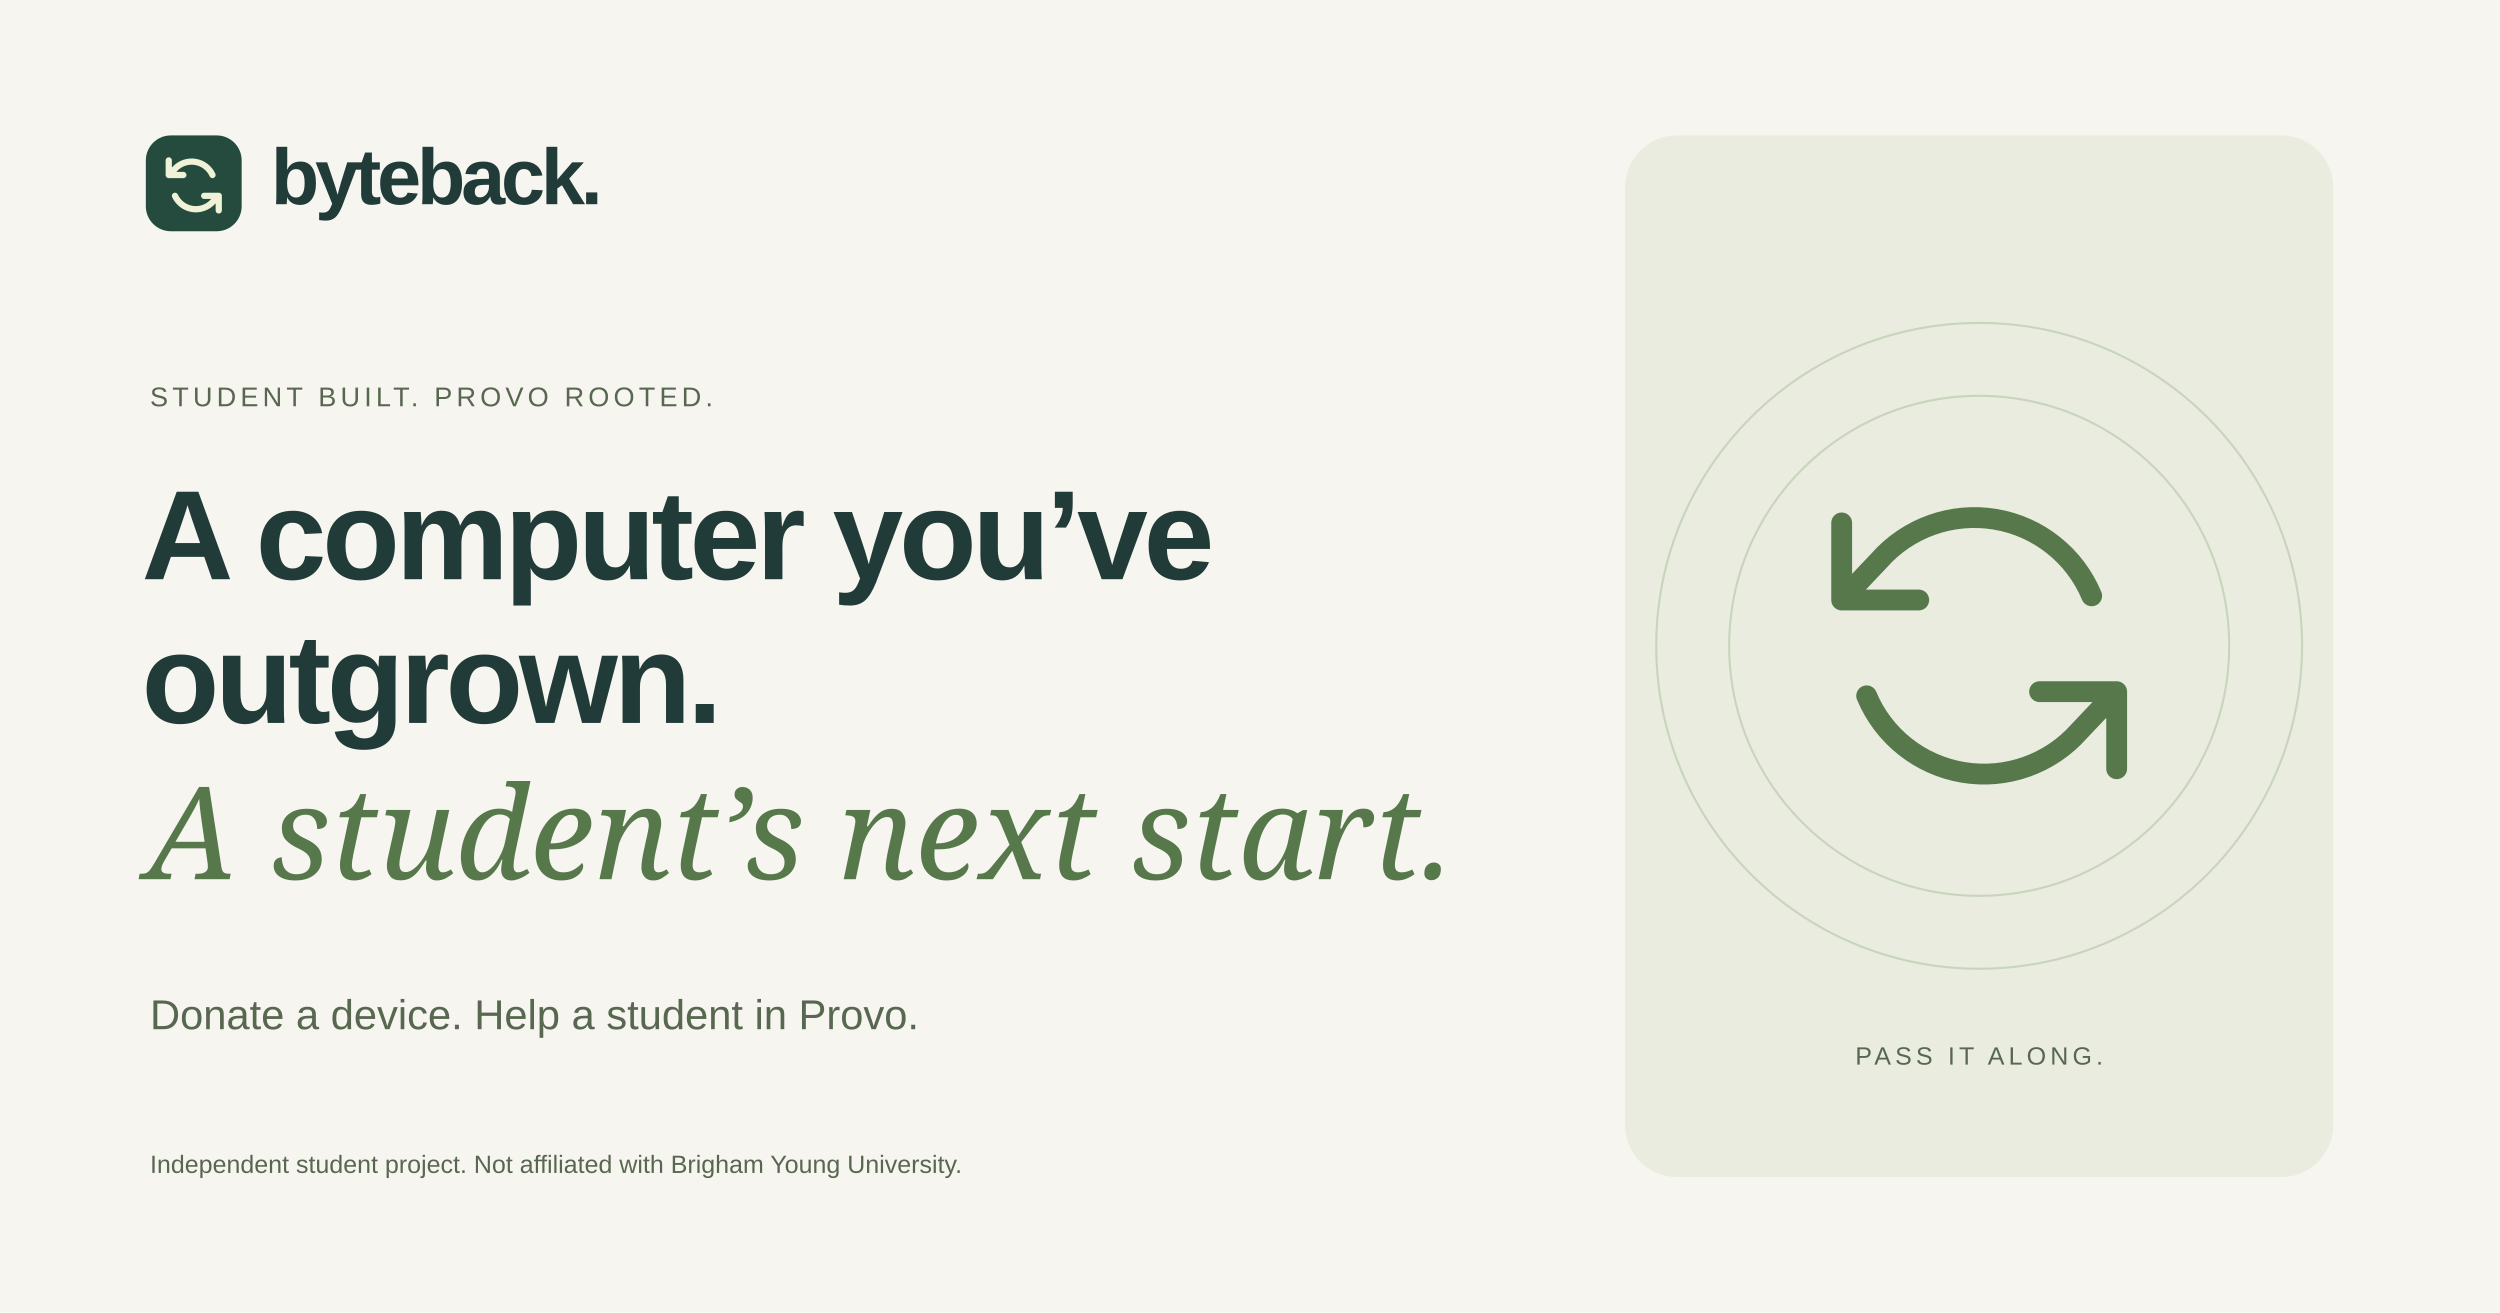
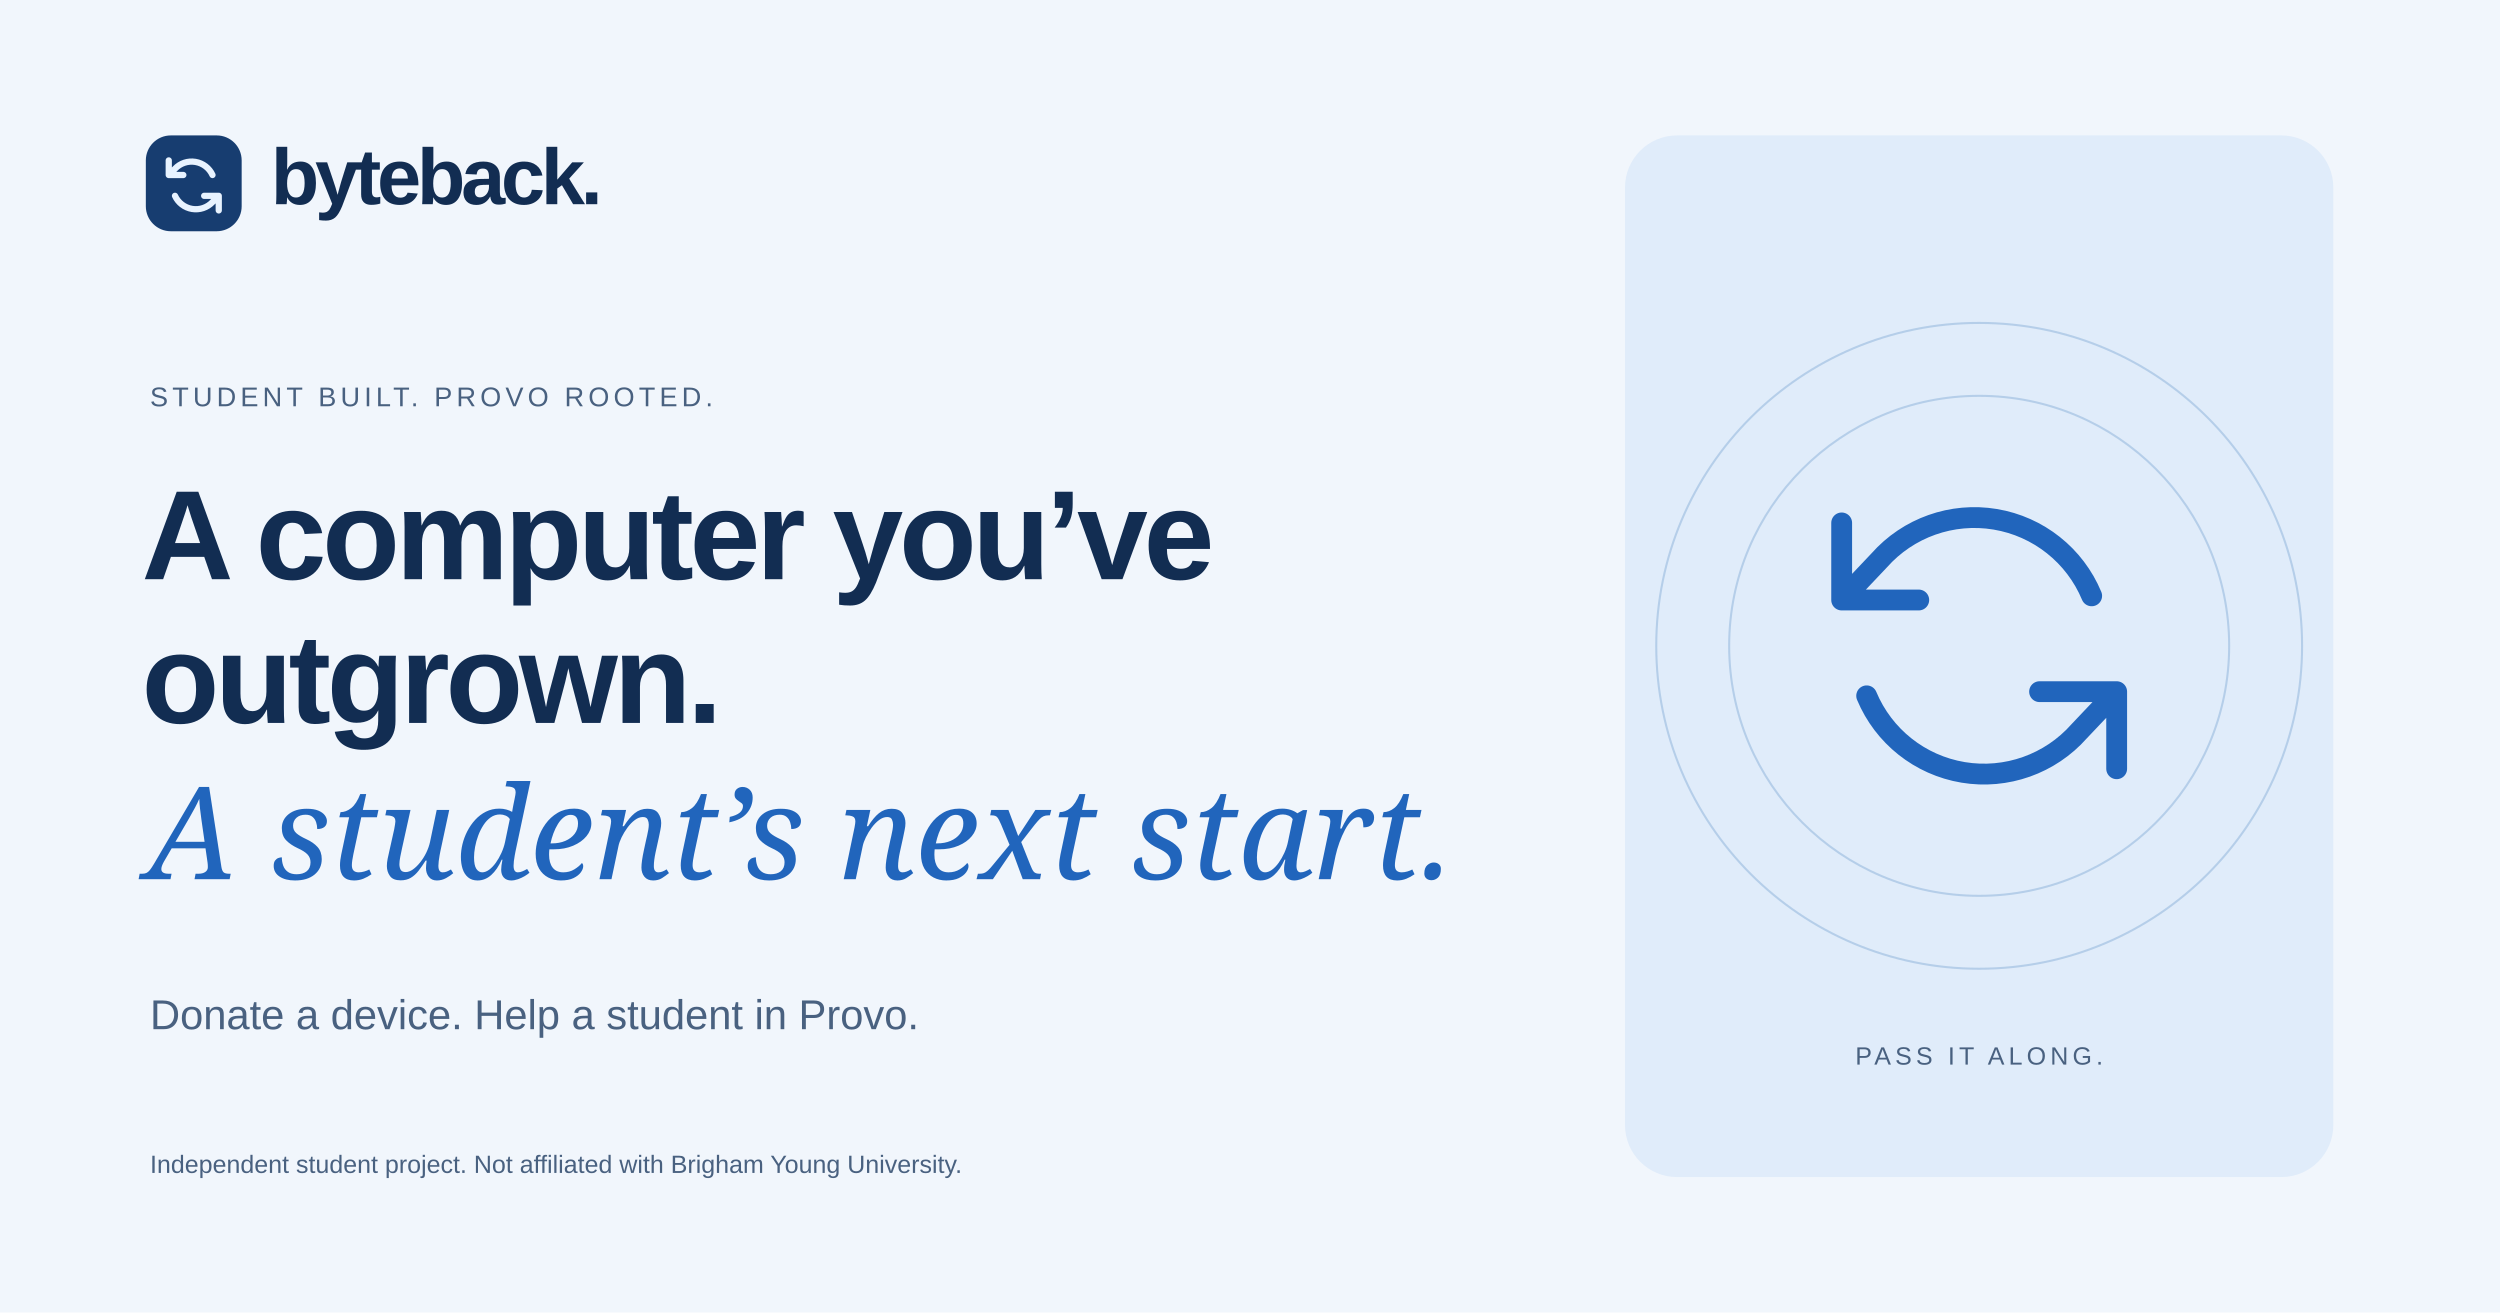
<svg xmlns="http://www.w3.org/2000/svg" width="1200" height="630" viewBox="0 0 1200 630">
-   <rect width="1200" height="630" fill="#f6f5f0" />
-   <rect x="780" y="65" width="340" height="500" rx="25" fill="#e9ecdf" />
-   <g fill="none" stroke="#c8d4bc">
+   <rect width="1200" height="630" fill="#f1f6fc" />
+   <rect x="780" y="65" width="340" height="500" rx="25" fill="#e0ecfa" />
+   <g fill="none" stroke="#b5cee9">
    <circle cx="950" cy="310" r="120" />
    <circle cx="950" cy="310" r="155" />
  </g>
-   <rect x="70" y="65" width="46" height="46" rx="12" fill="#244b3e" />
-   <g fill="none" stroke="#eff2d6" stroke-width="3" stroke-linecap="round" stroke-linejoin="round">
+   <rect x="70" y="65" width="46" height="46" rx="12" fill="#173d70" />
+   <g fill="none" stroke="#e8f3ff" stroke-width="3" stroke-linecap="round" stroke-linejoin="round">
    <path d="M102 84a11 11 0 0 0-18-3l-3 3m0-7v7h7M84 94a11 11 0 0 0 18 3l3-3m0 7v-7h-7" />
  </g>
-   <g font-family="Arial,sans-serif" fill="#213b39">
+   <g font-family="Arial,sans-serif" fill="#122d52">
    <text x="130" y="98" font-size="38" font-weight="700" letter-spacing="-2">byteback.</text>
-     <text x="72" y="195" font-size="13" letter-spacing="2" fill="#58674f">STUDENT BUILT. PROVO ROOTED.</text>
+     <text x="72" y="195" font-size="13" letter-spacing="2" fill="#496180">STUDENT BUILT. PROVO ROOTED.</text>
    <text x="68" y="278" font-size="61" font-weight="700" letter-spacing="-2">A computer you’ve</text>
    <text x="68" y="347" font-size="61" font-weight="700" letter-spacing="-2">outgrown.</text>
-     <text x="70" y="422" font-family="Georgia,serif" font-style="italic" font-size="62" fill="#56784b">A student’s next start.</text>
-     <text x="72" y="494" font-size="20" fill="#58674f">Donate a device. Help a student in Provo.</text>
-     <text x="72" y="563" font-size="12" fill="#58674f">Independent student project. Not affiliated with Brigham Young University.</text>
+     <text x="70" y="422" font-family="Georgia,serif" font-style="italic" font-size="62" fill="#2165bc">A student’s next start.</text>
+     <text x="72" y="494" font-size="20" fill="#496180">Donate a device. Help a student in Provo.</text>
+     <text x="72" y="563" font-size="12" fill="#496180">Independent student project. Not affiliated with Brigham Young University.</text>
  </g>
-   <g transform="translate(950 310)" fill="none" stroke="#56784b" stroke-width="10" stroke-linecap="round" stroke-linejoin="round">
+   <g transform="translate(950 310)" fill="none" stroke="#2165bc" stroke-width="10" stroke-linecap="round" stroke-linejoin="round">
    <path d="M54-24A61 61 0 0 0-48-41l-18 19m0-37v37h37M-54 24A61 61 0 0 0 48 41l18-19m0 37V22H29" />
  </g>
-   <text x="950" y="511" text-anchor="middle" font-family="Arial,sans-serif" font-size="12" letter-spacing="2" fill="#58674f">PASS IT ALONG.</text>
+   <text x="950" y="511" text-anchor="middle" font-family="Arial,sans-serif" font-size="12" letter-spacing="2" fill="#496180">PASS IT ALONG.</text>
</svg>
